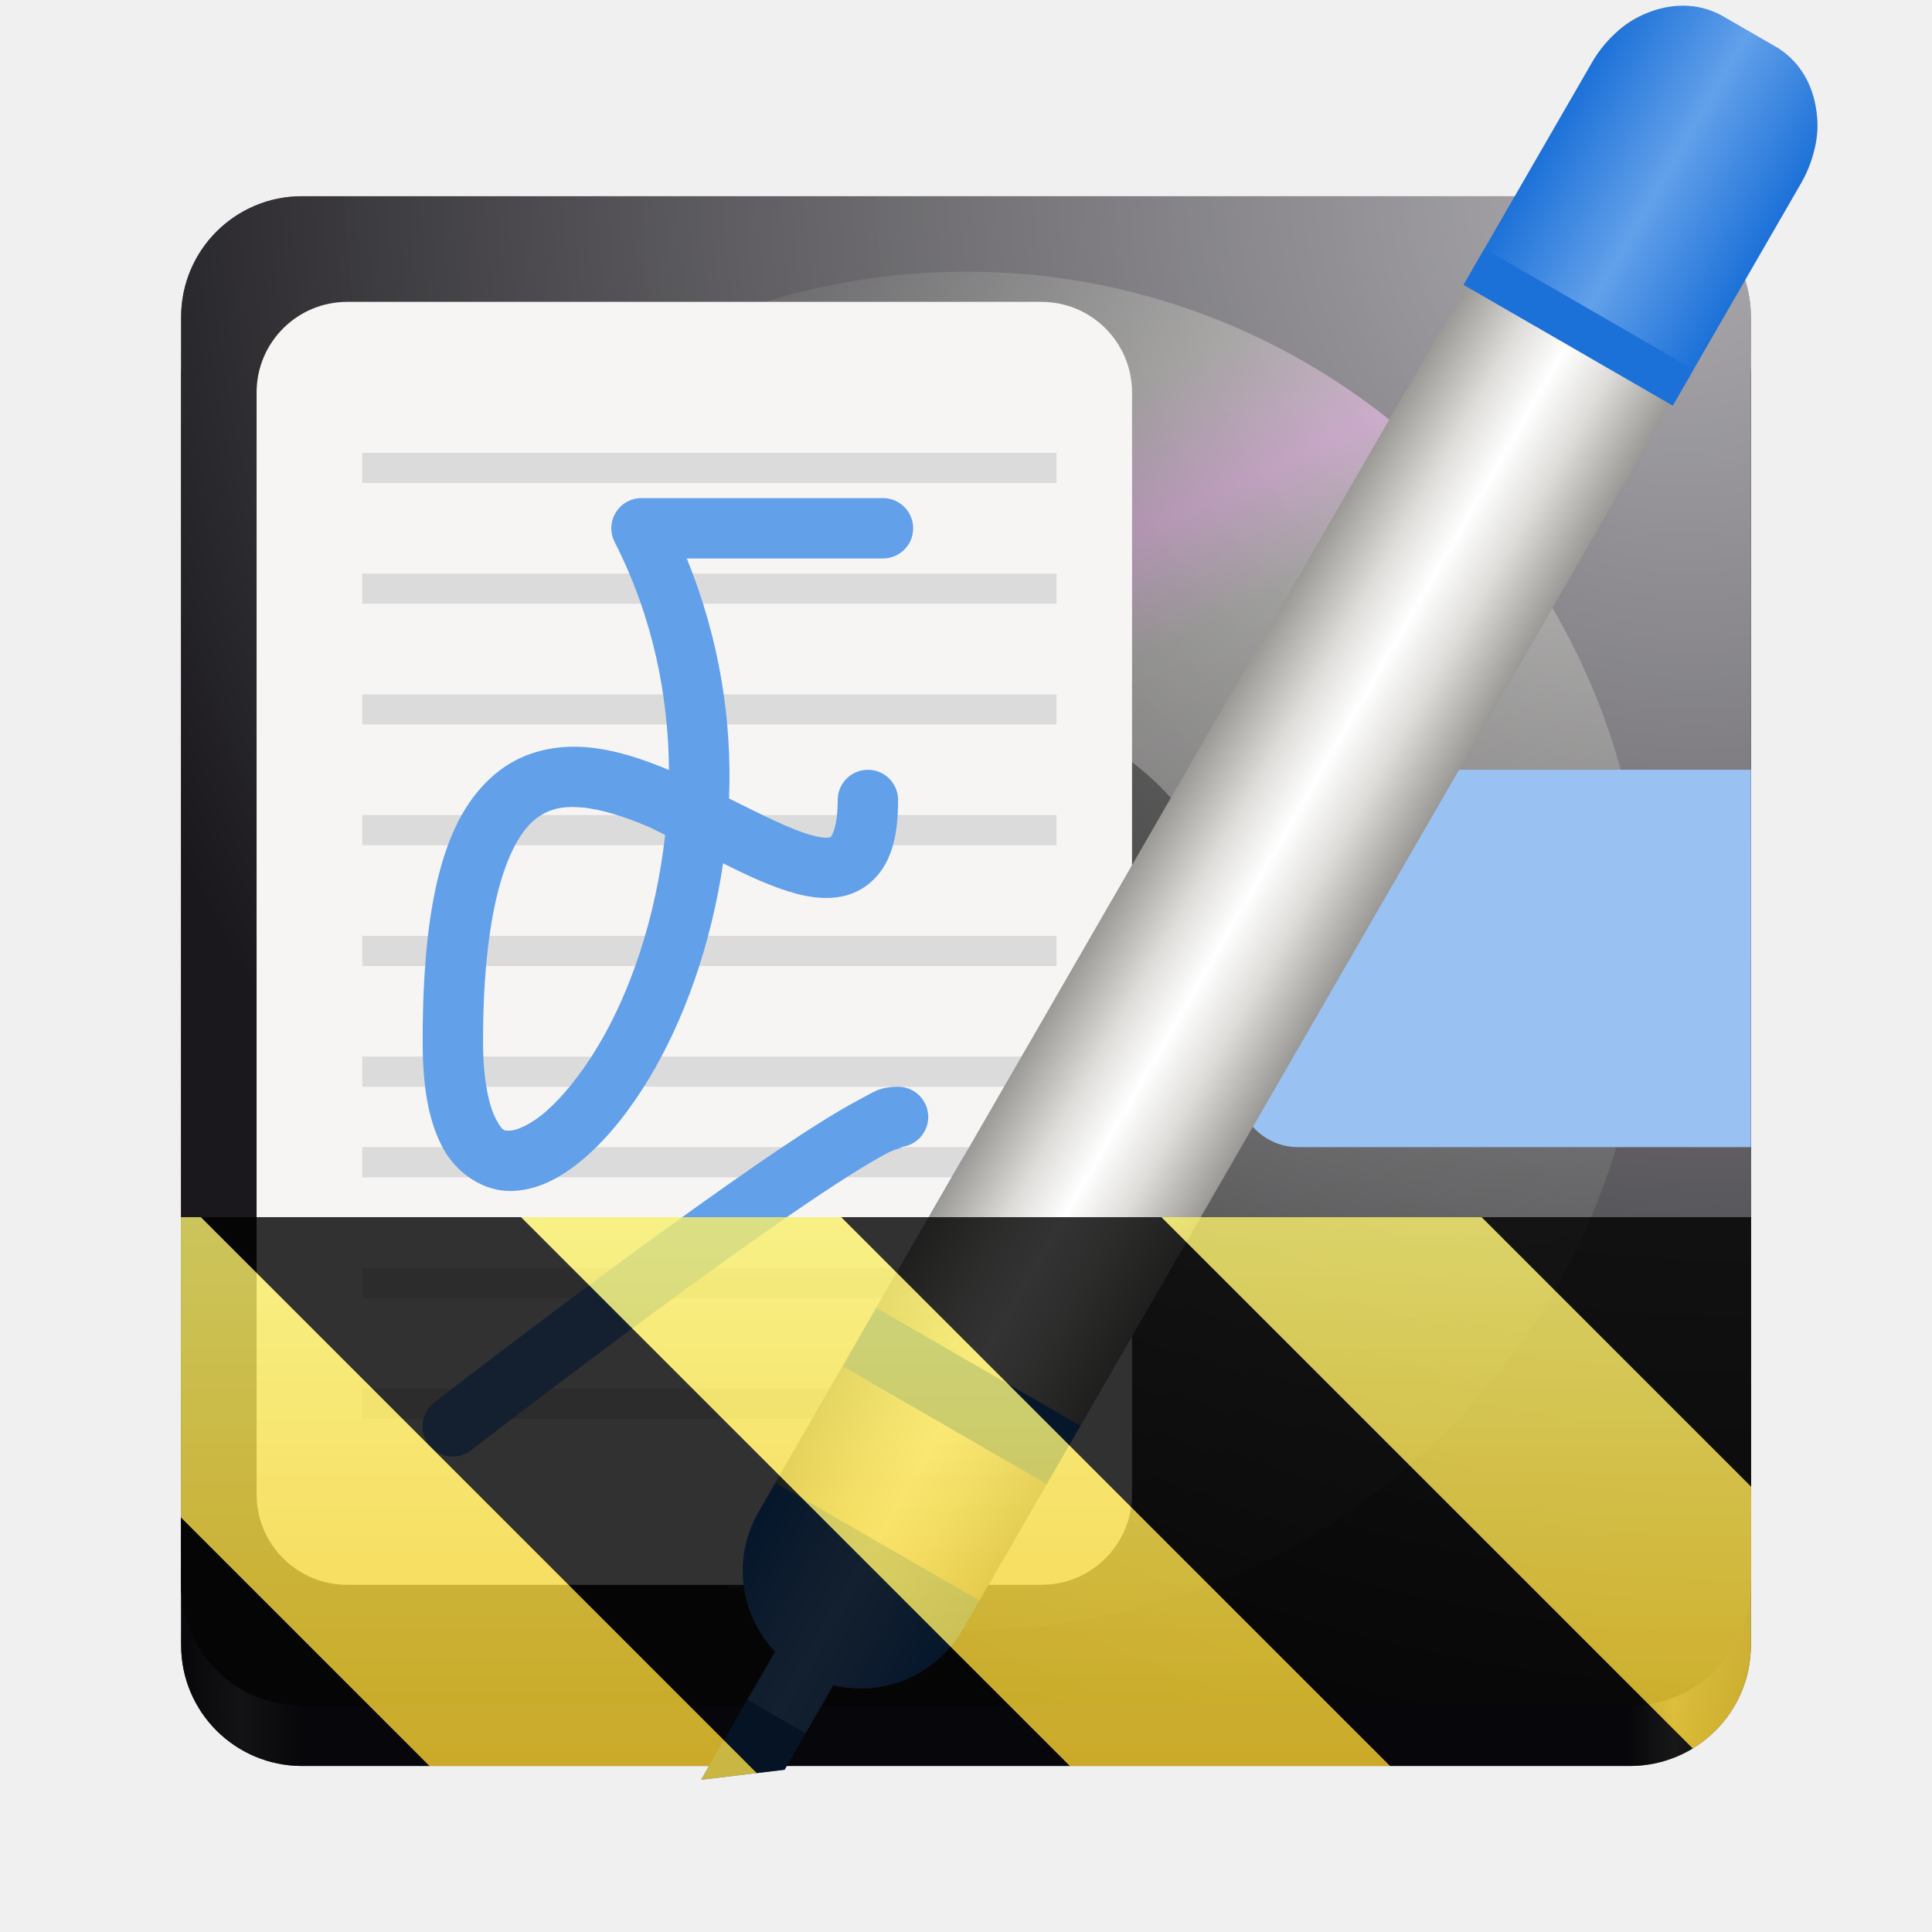
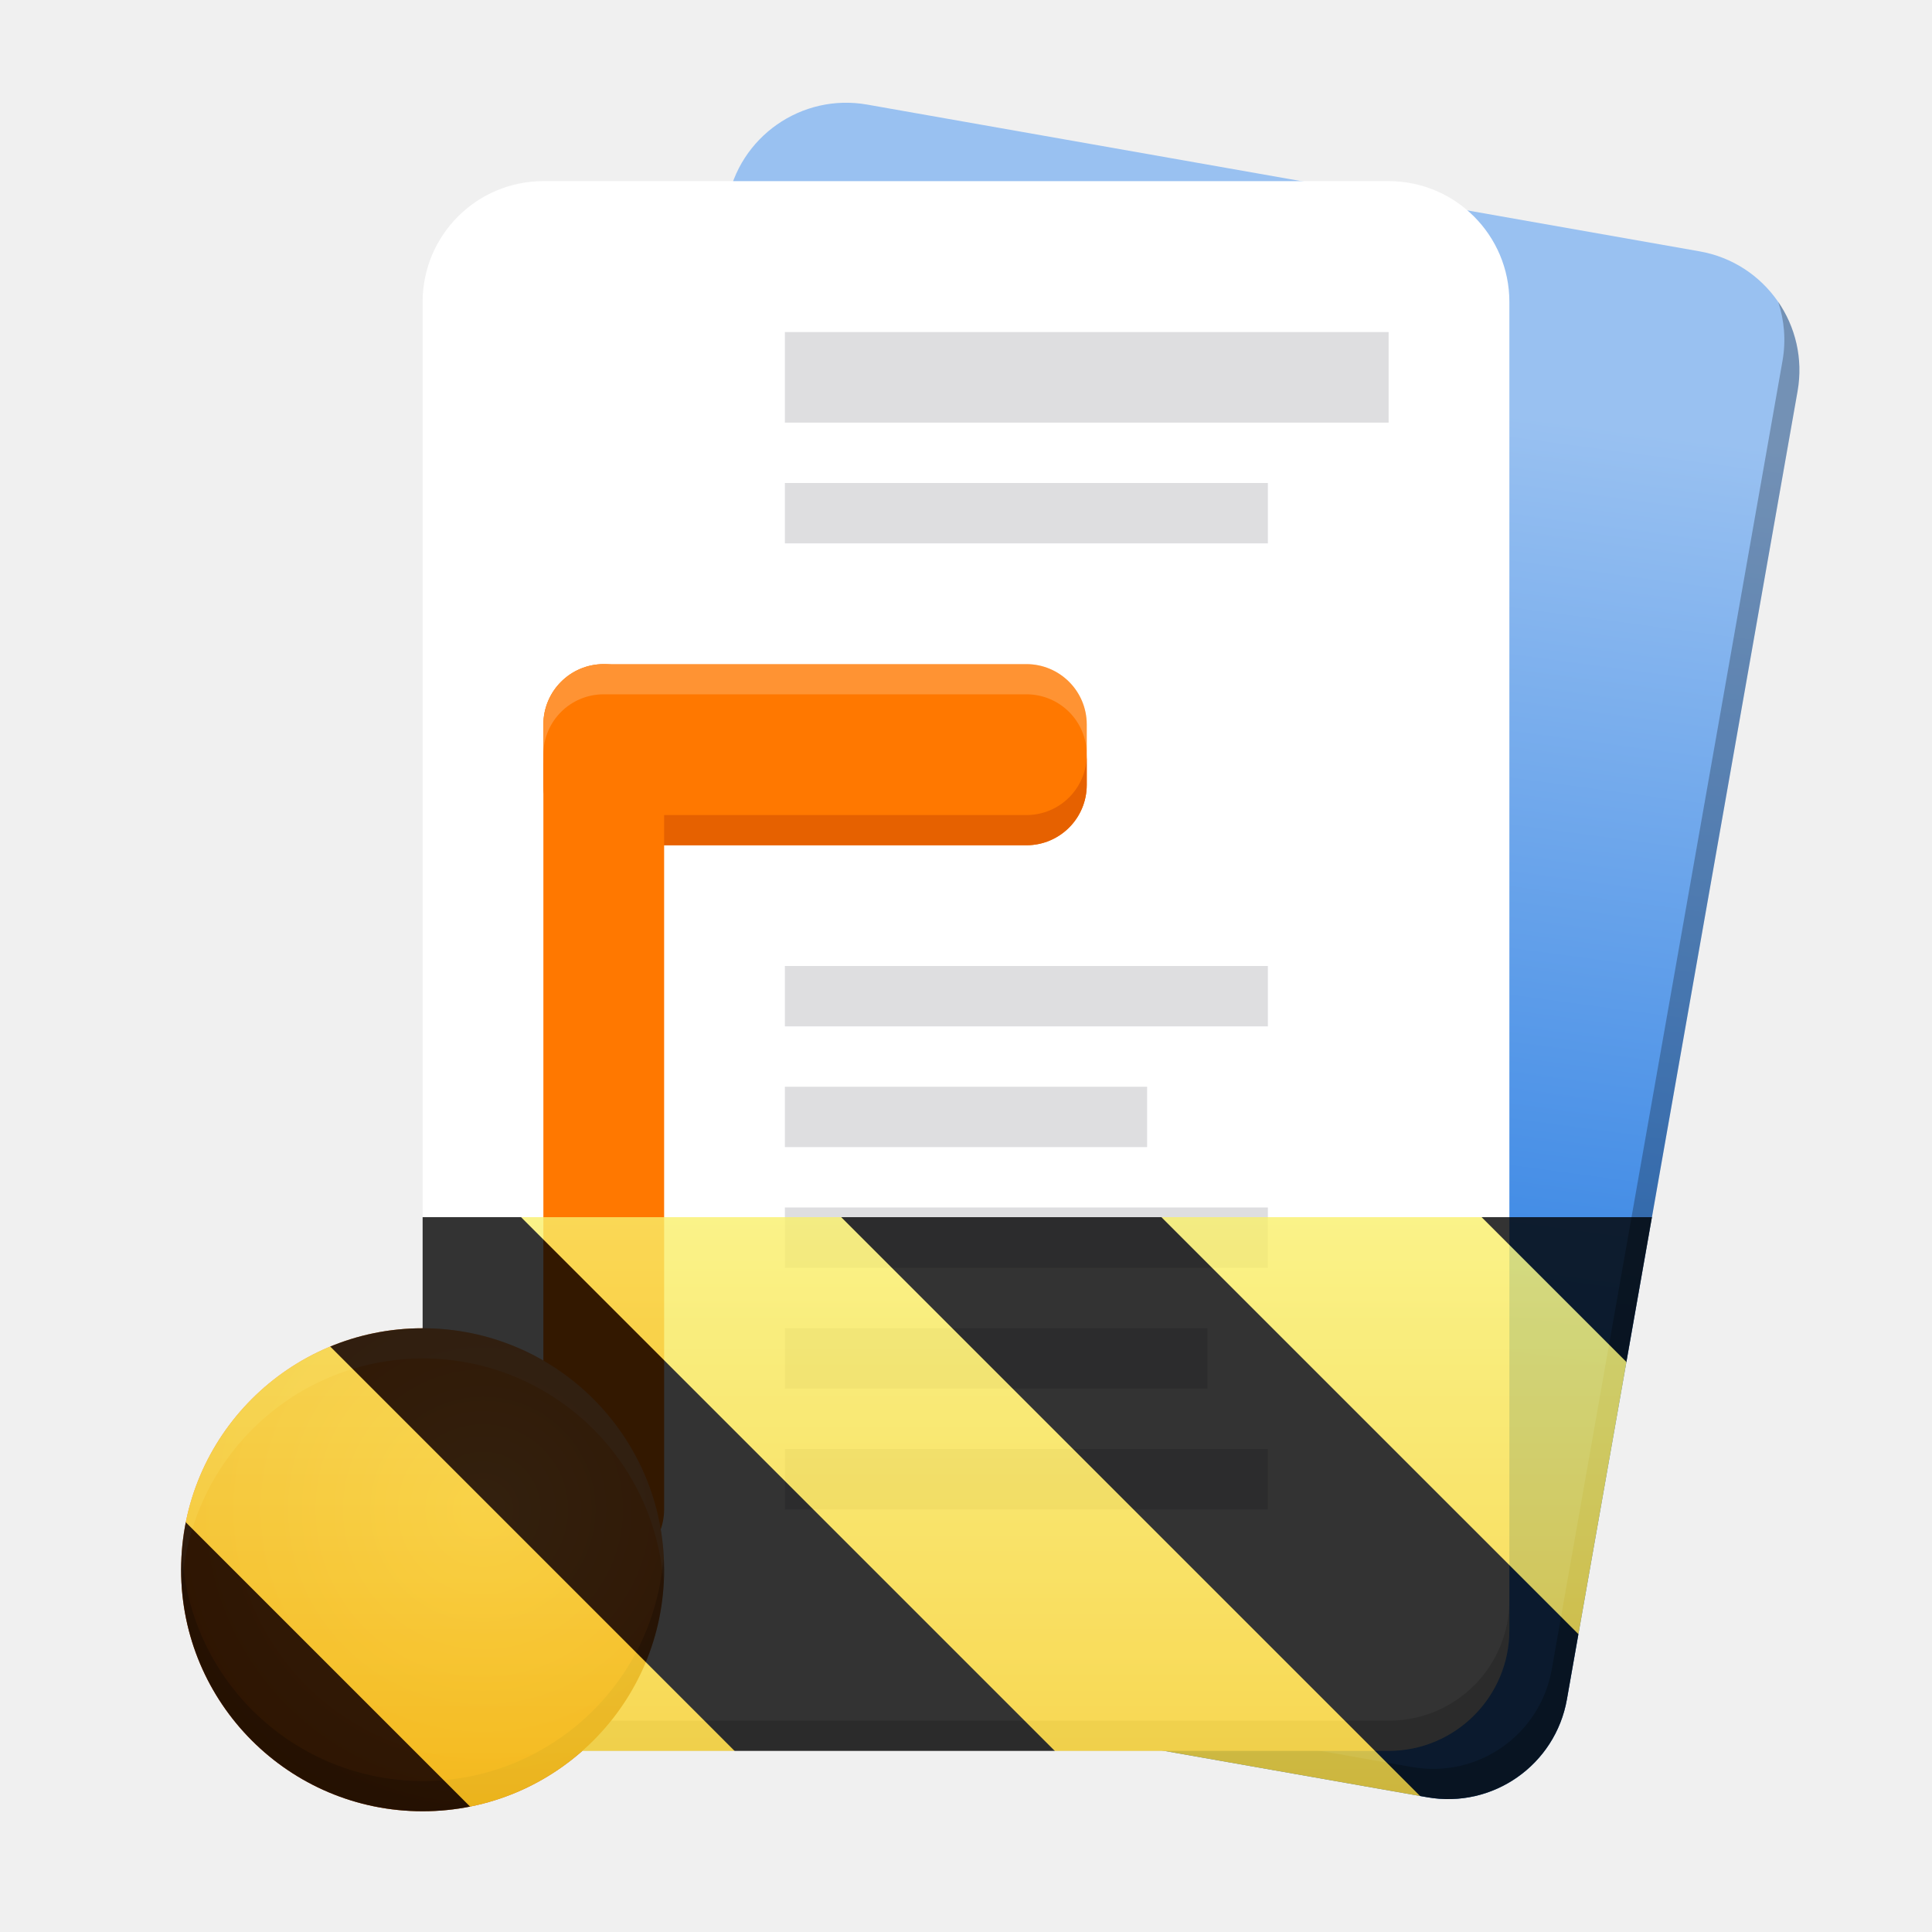
- <svg xmlns="http://www.w3.org/2000/svg" xmlns:xlink="http://www.w3.org/1999/xlink" height="128px" viewBox="0 0 128 128" width="128px">
-   <defs>
-     <filter id="a" height="100%" width="100%" x="0%" y="0%">
-       <feColorMatrix in="SourceGraphic" type="matrix" values="0 0 0 0 1 0 0 0 0 1 0 0 0 0 1 0 0 0 1 0" />
-     </filter>
-     <mask id="b">
-       <g filter="url(#a)">
-         <rect fill-opacity="0.1" height="128" width="128" />
+ <svg xmlns="http://www.w3.org/2000/svg" height="128px" viewBox="0 0 128 128" width="128px">
+   <linearGradient id="a" gradientTransform="matrix(0.984808 0.173648 -0.173648 0.984808 16 -172)" gradientUnits="userSpaceOnUse" x1="128.22" x2="125.686" y1="243.433" y2="181.426">
+     <stop offset="0" stop-color="#3584e4" />
+     <stop offset="1" stop-color="#99c1f1" />
+   </linearGradient>
+   <radialGradient id="b" cx="32" cy="100" gradientUnits="userSpaceOnUse" r="24">
+     <stop offset="0" stop-color="#ffa348" />
+     <stop offset="1" stop-color="#e66100" />
+   </radialGradient>
+   <clipPath id="c">
+     <rect height="128" width="128" />
+   </clipPath>
+   <clipPath id="d">
+     <rect height="128" width="128" />
+   </clipPath>
+   <filter id="e" height="100%" width="100%" x="0%" y="0%">
+     <feColorMatrix in="SourceGraphic" type="matrix" values="0 0 0 0 1 0 0 0 0 1 0 0 0 0 1 0 0 0 1 0" />
+   </filter>
+   <mask id="f">
+     <g clip-path="url(#d)" filter="url(#e)">
+       <g clip-path="url(#c)">
+         <path d="m 57.457 6.93 l 55.148 9.723 c 4.352 0.766 7.254 4.918 6.488 9.266 l -15.281 86.664 c -0.766 4.352 -4.918 7.258 -9.266 6.488 l -55.152 -9.723 c -4.352 -0.766 -7.254 -4.918 -6.488 -9.266 l 15.281 -86.664 c 0.766 -4.352 4.918 -7.258 9.27 -6.488 z m 0 0" fill="url(#a)" />
+         <path d="m 117.809 19.992 c 0.406 1.227 0.527 2.562 0.285 3.926 l -15.281 86.664 c -0.77 4.363 -4.902 7.262 -9.27 6.488 l -55.148 -9.723 c -2.203 -0.391 -4.031 -1.637 -5.203 -3.34 c 0.898 2.691 3.203 4.812 6.203 5.34 l 55.152 9.723 c 4.363 0.773 8.496 -2.125 9.266 -6.488 l 15.281 -86.664 c 0.379 -2.156 -0.141 -4.258 -1.285 -5.926 z m 0 0" fill-opacity="0.251" />
+         <path d="m 36 12 h 56 c 4.418 0 8 3.582 8 8 v 88 c 0 4.418 -3.582 8 -8 8 h -56 c -4.418 0 -8 -3.582 -8 -8 v -88 c 0 -4.418 3.582 -8 8 -8 z m 0 0" fill="#ffffff" />
+         <path d="m 28 106 v 2 c 0 4.434 3.566 8 8 8 h 56 c 4.434 0 8 -3.566 8 -8 v -2 c 0 4.434 -3.566 8 -8 8 h -56 c -4.434 0 -8 -3.566 -8 -8 z m 0 0" fill-opacity="0.149" />
+         <path d="m 52 22 h 40 v 6 h -40 z m 0 0" fill="#5e5c64" fill-opacity="0.2" />
+         <path d="m 52 32 h 32 v 4 h -32 z m 0 0" fill="#5e5c64" fill-opacity="0.2" />
+         <path d="m 52 64 h 32 v 4 h -32 z m 0 0" fill="#5e5c64" fill-opacity="0.2" />
+         <path d="m 52 72 h 24 v 4 h -24 z m 0 0" fill="#5e5c64" fill-opacity="0.2" />
+         <path d="m 52 80 h 32 v 4 h -32 z m 0 0" fill="#5e5c64" fill-opacity="0.2" />
+         <path d="m 52 88 h 28 v 4 h -28 z m 0 0" fill="#5e5c64" fill-opacity="0.2" />
+         <path d="m 52 96 h 32 v 4 h -32 z m 0 0" fill="#5e5c64" fill-opacity="0.2" />
+         <path d="m 40 44 h 28 c 2.211 0 4 1.789 4 4 v 4 c 0 2.211 -1.789 4 -4 4 h -28 c -2.211 0 -4 -1.789 -4 -4 v -4 c 0 -2.211 1.789 -4 4 -4 z m 0 0" fill="#ff7800" />
+         <path d="m 36 50 v 2 c 0 2.215 1.785 4 4 4 h 28 c 2.215 0 4 -1.785 4 -4 v -2 c 0 2.215 -1.785 4 -4 4 h -28 c -2.215 0 -4 -1.785 -4 -4 z m 0 0" fill="#e66100" />
+         <path d="m 40 44 c 2.211 0 4 1.789 4 4 v 52 c 0 2.211 -1.789 4 -4 4 s -4 -1.789 -4 -4 v -52 c 0 -2.211 1.789 -4 4 -4 z m 0 0" fill="#ff7800" />
+         <path d="m 40 44 c -2.215 0 -4 1.785 -4 4 v 2 c 0 -2.215 1.785 -4 4 -4 h 28 c 2.215 0 4 1.785 4 4 v -2 c 0 -2.215 -1.785 -4 -4 -4 z m 0 0" fill="#ffffff" fill-opacity="0.2" />
+         <path d="m 44 104 c 0 8.836 -7.164 16 -16 16 s -16 -7.164 -16 -16 s 7.164 -16 16 -16 s 16 7.164 16 16 z m 0 0" fill="url(#b)" />
+         <path d="m 28 88 c -8.836 0 -16 7.164 -16 16 c 0.012 0.336 0.035 0.668 0.07 1 c 0.527 -8.418 7.496 -14.98 15.93 -15 c 8.348 0 15.293 6.426 15.949 14.75 c 0.02 -0.25 0.039 -0.5 0.051 -0.75 c 0 -8.836 -7.164 -16 -16 -16 z m 0 0" fill="#ffffff" fill-opacity="0.2" />
+         <path d="m 28 120 c -8.836 0 -16 -7.164 -16 -16 c 0.012 -0.336 0.035 -0.668 0.07 -1 c 0.527 8.418 7.496 14.98 15.93 15 c 8.348 0 15.293 -6.426 15.949 -14.75 c 0.02 0.25 0.039 0.5 0.051 0.75 c 0 8.836 -7.164 16 -16 16 z m 0 0" fill-opacity="0.2" />
      </g>
-     </mask>
-     <linearGradient id="c" gradientUnits="userSpaceOnUse" x1="12" x2="116" y1="117" y2="117">
-       <stop offset="0" stop-color="#241f31" />
-       <stop offset="0.038" stop-color="#5e5c64" />
-       <stop offset="0.077" stop-color="#241f31" />
-       <stop offset="0.922" stop-color="#241f31" />
-       <stop offset="0.951" stop-color="#77767b" />
-       <stop offset="0.961" stop-color="#5e5c64" />
-       <stop offset="1" stop-color="#241f31" />
-     </linearGradient>
-     <linearGradient id="d" gradientUnits="userSpaceOnUse" x1="27.5" x2="64" y1="32.5" y2="108">
-       <stop offset="0" stop-color="#5e5c64" />
-       <stop offset="0.171" stop-color="#949390" />
-       <stop offset="0.279" stop-color="#dc8add" />
-       <stop offset="0.368" stop-color="#949390" />
-       <stop offset="1" stop-color="#5e5c64" />
-     </linearGradient>
-     <radialGradient id="e" cx="0" cy="0" gradientTransform="matrix(-83.99957 69.00048 -71.76035 -87.35937 111.5 13)" gradientUnits="userSpaceOnUse" r="1">
-       <stop offset="0" stop-color="#f6f5f4" stop-opacity="0.6" />
-       <stop offset="1" stop-color="#0b0b0b" stop-opacity="0.71" />
-     </radialGradient>
-     <linearGradient id="f" gradientUnits="userSpaceOnUse">
-       <stop offset="0" stop-color="#1c71d8" />
-       <stop offset="0.498" stop-color="#62a0ea" />
-       <stop offset="1" stop-color="#1c71d8" />
-     </linearGradient>
-     <linearGradient id="g" gradientTransform="matrix(0.965271 0.557299 -0.557299 0.965271 113.297 -209.6473)" x1="90" x2="104" xlink:href="#f" y1="257" y2="257" />
-     <linearGradient id="h" gradientTransform="matrix(0.965271 0.557299 -0.557299 0.965271 113.8543 -210.6126)" gradientUnits="userSpaceOnUse" x1="90" x2="104" y1="220.5" y2="220.5">
-       <stop offset="0" stop-color="#9a9996" />
-       <stop offset="0.286" stop-color="#deddda" />
-       <stop offset="0.496" stop-color="#ffffff" />
-       <stop offset="0.714" stop-color="#deddda" />
-       <stop offset="1" stop-color="#9a9996" />
-     </linearGradient>
-     <linearGradient id="i" gradientTransform="matrix(0.866025 0.5 -0.5 0.866025 65.25995 -214.2127)" x1="144" x2="160" xlink:href="#f" y1="174" y2="174" />
-     <mask id="j">
-       <g filter="url(#a)">
-         <rect fill-opacity="0.1" height="128" width="128" />
-       </g>
-     </mask>
-     <clipPath id="k">
-       <rect height="152" width="192" />
-     </clipPath>
-     <g id="l" clip-path="url(#k)">
-       <path d="m 115.582 28.496 h -87.164 c -4.375 0 -7.922 3.547 -7.922 7.922 v 87.164 c 0 4.375 3.547 7.922 7.922 7.922 h 87.164 c 4.375 0 7.922 -3.547 7.922 -7.922 v -87.164 c 0 -4.375 -3.547 -7.922 -7.922 -7.922 z m 0 0" stroke="#000000" stroke-dasharray="0.99 0.99" stroke-width="0.99" transform="matrix(1 0 0 1 0 1)" />
    </g>
-     <clipPath id="m">
-       <rect height="128" width="128" />
-     </clipPath>
-     <clipPath id="n">
-       <rect height="128" width="128" />
-     </clipPath>
-     <mask id="o">
-       <g clip-path="url(#n)" filter="url(#a)">
-         <g clip-path="url(#m)">
-           <use mask="url(#j)" transform="matrix(1 0 0 1 -8 -16)" xlink:href="#l" />
-           <path d="m 108 17 h -88 c -4.418 0 -8 3.582 -8 8 v 84 c 0 4.418 3.582 8 8 8 h 88 c 4.418 0 8 -3.582 8 -8 v -84 c 0 -4.418 -3.582 -8 -8 -8 z m 0 0" fill="url(#c)" />
-           <path d="m 108 13 h -88 c -4.418 0 -8 3.582 -8 8 v 84 c 0 4.418 3.582 8 8 8 h 88 c 4.418 0 8 -3.582 8 -8 v -84 c 0 -4.418 -3.582 -8 -8 -8 z m 0 0" fill="#3d3846" />
-           <path d="m 19 63 c 0 -24.852 20.148 -45 45 -45 s 45 20.148 45 45 s -20.148 45 -45 45 s -45 -20.148 -45 -45 z m 0 0" fill="url(#d)" />
-           <path d="m 64.5 47 c 9.664 0 17.5 7.836 17.5 17.5 s -7.836 17.5 -17.5 17.5 s -17.5 -7.836 -17.5 -17.5 s 7.836 -17.5 17.5 -17.5 z m 0 0" />
-           <path d="m 108 13 h -88 c -4.418 0 -8 3.582 -8 8 v 84 c 0 4.418 3.582 8 8 8 h 88 c 4.418 0 8 -3.582 8 -8 v -84 c 0 -4.418 -3.582 -8 -8 -8 z m 0 0" fill="url(#e)" />
-           <path d="m 23 20 h 46 c 3.312 0 6 2.688 6 6 v 73 c 0 3.312 -2.688 6 -6 6 h -46 c -3.312 0 -6 -2.688 -6 -6 v -73 c 0 -3.312 2.688 -6 6 -6 z m 0 0" fill="#f6f5f4" />
-           <path d="m 24 203 h 46" fill="none" stroke="#dbdbdb" stroke-width="2" transform="matrix(1 0 0 1 0 -172)" />
-           <path d="m 24 211 h 46" fill="none" stroke="#dbdbdb" stroke-width="2" transform="matrix(1 0 0 1 0 -172)" />
-           <path d="m 24 219 h 46" fill="none" stroke="#dbdbdb" stroke-width="2" transform="matrix(1 0 0 1 0 -172)" />
-           <path d="m 24 227 h 46" fill="none" stroke="#dbdbdb" stroke-width="2" transform="matrix(1 0 0 1 0 -172)" />
-           <path d="m 24 235 h 46" fill="none" stroke="#dbdbdb" stroke-width="2" transform="matrix(1 0 0 1 0 -172)" />
-           <path d="m 24 243 h 46" fill="none" stroke="#dbdbdb" stroke-width="2" transform="matrix(1 0 0 1 0 -172)" />
-           <path d="m 24 249 h 46" fill="none" stroke="#dbdbdb" stroke-width="2" transform="matrix(1 0 0 1 0 -172)" />
-           <path d="m 24 257 h 46" fill="none" stroke="#dbdbdb" stroke-width="2" transform="matrix(1 0 0 1 0 -172)" />
-           <path d="m 24 265 h 46" fill="none" stroke="#dbdbdb" stroke-width="2" transform="matrix(1 0 0 1 0 -172)" />
-           <path d="m 24 265 h 46" fill="none" stroke="#dbdbdb" stroke-width="2" transform="matrix(1 0 0 1 0 -172)" />
-           <path d="m 82 55 c 0 -2.211 1.789 -4 4 -4 h 30 v 25 h -30 c -2.211 0 -4 -1.789 -4 -4 z m 0 0" fill="#99c1f1" />
-           <path d="m 42.5 33 c -0.695 0 -1.34 0.363 -1.703 0.957 c -0.363 0.59 -0.395 1.332 -0.078 1.949 c 2.566 5.039 3.562 10.219 3.602 15.109 c -1.754 -0.734 -3.57 -1.348 -5.449 -1.508 c -1.957 -0.164 -4.059 0.223 -5.793 1.555 c -3.465 2.656 -5.078 8.074 -5.078 17.938 c 0 3.004 0.391 5.277 1.328 7.031 c 0.934 1.75 2.754 2.926 4.578 2.875 c 1.828 -0.051 3.43 -0.977 4.926 -2.281 c 1.496 -1.309 2.906 -3.078 4.195 -5.219 c 2.246 -3.738 4.062 -8.691 4.879 -14.211 c 1.613 0.812 3.215 1.562 4.766 1.992 c 1.566 0.43 3.449 0.562 4.922 -0.656 s 1.906 -3.137 1.906 -5.531 c 0 -1.105 -0.895 -2 -2 -2 s -2 0.895 -2 2 c 0 1.855 -0.426 2.422 -0.457 2.449 c -0.031 0.023 -0.297 0.16 -1.309 -0.121 c -1.293 -0.355 -3.277 -1.352 -5.434 -2.426 c 0.203 -5.094 -0.602 -10.504 -2.801 -15.902 h 13 c 1.105 0 2 -0.895 2 -2 s -0.895 -2 -2 -2 z m -3.969 20.496 c 1.27 0.105 2.816 0.59 4.434 1.281 c 0.363 0.156 0.734 0.367 1.102 0.539 c -0.613 5.527 -2.336 10.488 -4.469 14.027 c -1.117 1.859 -2.324 3.324 -3.398 4.266 c -1.078 0.945 -2.004 1.285 -2.402 1.297 c -0.402 0.012 -0.508 0.047 -0.941 -0.766 c -0.434 -0.809 -0.855 -2.52 -0.855 -5.141 c 0 -9.387 1.824 -13.469 3.516 -14.766 c 0.844 -0.645 1.75 -0.848 3.016 -0.738 z m 0 0" fill="#62a0ea" />
-           <path d="m 59.5 72 c -1.25 0 -1.68 0.391 -2.516 0.824 c -0.836 0.434 -1.812 1.016 -2.938 1.727 c -2.242 1.426 -5.047 3.363 -8.047 5.512 c -6.008 4.293 -12.789 9.426 -17.223 12.855 c -0.875 0.676 -1.035 1.934 -0.359 2.809 c 0.676 0.871 1.934 1.031 2.805 0.355 c 4.402 -3.402 11.168 -8.52 17.105 -12.77 c 2.965 -2.121 5.73 -4.027 7.863 -5.379 c 1.066 -0.68 1.977 -1.215 2.637 -1.559 c 0.656 -0.34 1.32 -0.375 0.672 -0.375 c 1.105 0 2 -0.895 2 -2 s -0.895 -2 -2 -2 z m 0 0" fill="#62a0ea" />
-           <path d="m 50.625 110.676 l 5.254 -0.184 l -3.898 6.758 l -5.535 0.664 z m 0 0" fill="#1a5fb4" />
-           <path d="m 74.289 74.145 c -3.742 -2.16 -8.496 -0.887 -10.656 2.855 l -13.375 23.168 c -1.773 3.07 -1.23 6.82 1.09 9.262 l -1.836 3.176 l 3.859 2.23 l 1.836 -3.18 c 3.273 0.789 6.793 -0.617 8.566 -3.688 l 13.375 -23.164 c 2.16 -3.746 0.887 -8.5 -2.859 -10.66 z m 0 0" fill="url(#g)" />
-           <path d="m 113.77 1.309 c -2.676 -1.543 -6.07 -0.633 -7.613 2.039 l -2.785 4.828 l -48.656 84.27 l -3.344 5.793 l 13.516 7.801 l 3.344 -5.793 l 48.652 -84.27 l 2.789 -4.828 c 1.543 -2.672 0.633 -6.066 -2.043 -7.609 z m 0 0" fill="url(#h)" />
-           <path d="m 58.059 86.652 l 13.516 7.805 l -2.23 3.859 l -13.512 -7.801 z m 0 0" fill="#1c71d8" />
-           <path d="m 114.164 1.082 c -2.879 -1.66 -6.758 -0.293 -8.695 3.062 l -1.5 2.598 l -7 12.125 l 5.195 3 l 3.465 2 l 5.195 3 l 7 -12.125 l 1.5 -2.598 c 1.938 -3.355 1.184 -7.398 -1.695 -9.062 z m 0 0" fill="url(#i)" />
-           <path d="m 98.348 16.477 l 13.855 8 l -1.379 2.391 l -13.855 -8 z m 0 0" fill="#1c71d8" />
-         </g>
-       </g>
-     </mask>
-     <mask id="p">
-       <g filter="url(#a)">
-         <rect fill-opacity="0.8" height="128" width="128" />
-       </g>
-     </mask>
-     <linearGradient id="q" gradientTransform="matrix(0 0.37 -0.98462 0 295.385 -30.36)" gradientUnits="userSpaceOnUse" x1="300" x2="428" y1="235" y2="235">
-       <stop offset="0" stop-color="#f9f06b" />
-       <stop offset="1" stop-color="#f5c211" />
-     </linearGradient>
-     <clipPath id="r">
-       <rect height="128" width="128" />
-     </clipPath>
-     <clipPath id="s">
-       <rect height="128" width="128" />
-     </clipPath>
-   </defs>
-   <use mask="url(#b)" transform="matrix(1 0 0 1 -8 -16)" xlink:href="#l" />
-   <path d="m 108 17 h -88 c -4.418 0 -8 3.582 -8 8 v 84 c 0 4.418 3.582 8 8 8 h 88 c 4.418 0 8 -3.582 8 -8 v -84 c 0 -4.418 -3.582 -8 -8 -8 z m 0 0" fill="url(#c)" />
-   <path d="m 108 13 h -88 c -4.418 0 -8 3.582 -8 8 v 84 c 0 4.418 3.582 8 8 8 h 88 c 4.418 0 8 -3.582 8 -8 v -84 c 0 -4.418 -3.582 -8 -8 -8 z m 0 0" fill="#3d3846" />
-   <path d="m 19 63 c 0 -24.852 20.148 -45 45 -45 s 45 20.148 45 45 s -20.148 45 -45 45 s -45 -20.148 -45 -45 z m 0 0" fill="url(#d)" />
-   <path d="m 64.5 47 c 9.664 0 17.5 7.836 17.5 17.5 s -7.836 17.5 -17.5 17.5 s -17.5 -7.836 -17.5 -17.5 s 7.836 -17.5 17.5 -17.5 z m 0 0" />
-   <path d="m 108 13 h -88 c -4.418 0 -8 3.582 -8 8 v 84 c 0 4.418 3.582 8 8 8 h 88 c 4.418 0 8 -3.582 8 -8 v -84 c 0 -4.418 -3.582 -8 -8 -8 z m 0 0" fill="url(#e)" />
-   <path d="m 23 20 h 46 c 3.312 0 6 2.688 6 6 v 73 c 0 3.312 -2.688 6 -6 6 h -46 c -3.312 0 -6 -2.688 -6 -6 v -73 c 0 -3.312 2.688 -6 6 -6 z m 0 0" fill="#f6f5f4" />
-   <g fill="none" stroke="#dbdbdb" stroke-width="2">
-     <path d="m 24 31 h 46" />
-     <path d="m 24 39 h 46" />
-     <path d="m 24 47 h 46" />
-     <path d="m 24 55 h 46" />
-     <path d="m 24 63 h 46" />
-     <path d="m 24 71 h 46" />
-     <path d="m 24 77 h 46" />
-     <path d="m 24 85 h 46" />
-     <path d="m 24 93 h 46" />
-     <path d="m 24 93 h 46" />
+   </mask>
+   <mask id="g">
+     <g filter="url(#e)">
+       <rect fill-opacity="0.8" height="128" width="128" />
+     </g>
+   </mask>
+   <linearGradient id="h" gradientTransform="matrix(0 0.37 -0.98462 0 295.385 -30.36)" gradientUnits="userSpaceOnUse" x1="300" x2="428" y1="235" y2="235">
+     <stop offset="0" stop-color="#f9f06b" />
+     <stop offset="1" stop-color="#f5c211" />
+   </linearGradient>
+   <clipPath id="i">
+     <rect height="128" width="128" />
+   </clipPath>
+   <clipPath id="j">
+     <rect height="128" width="128" />
+   </clipPath>
+   <path d="m 57.457 6.93 l 55.148 9.723 c 4.352 0.766 7.254 4.918 6.488 9.266 l -15.281 86.664 c -0.766 4.352 -4.918 7.258 -9.266 6.488 l -55.152 -9.723 c -4.352 -0.766 -7.254 -4.918 -6.488 -9.266 l 15.281 -86.664 c 0.766 -4.352 4.918 -7.258 9.27 -6.488 z m 0 0" fill="url(#a)" />
+   <path d="m 117.809 19.992 c 0.406 1.227 0.527 2.562 0.285 3.926 l -15.281 86.664 c -0.77 4.363 -4.902 7.262 -9.27 6.488 l -55.148 -9.723 c -2.203 -0.391 -4.031 -1.637 -5.203 -3.34 c 0.898 2.691 3.203 4.812 6.203 5.34 l 55.152 9.723 c 4.363 0.773 8.496 -2.125 9.266 -6.488 l 15.281 -86.664 c 0.379 -2.156 -0.141 -4.258 -1.285 -5.926 z m 0 0" fill-opacity="0.251" />
+   <path d="m 36 12 h 56 c 4.418 0 8 3.582 8 8 v 88 c 0 4.418 -3.582 8 -8 8 h -56 c -4.418 0 -8 -3.582 -8 -8 v -88 c 0 -4.418 3.582 -8 8 -8 z m 0 0" fill="#ffffff" />
+   <path d="m 28 106 v 2 c 0 4.434 3.566 8 8 8 h 56 c 4.434 0 8 -3.566 8 -8 v -2 c 0 4.434 -3.566 8 -8 8 h -56 c -4.434 0 -8 -3.566 -8 -8 z m 0 0" fill-opacity="0.149" />
+   <g fill="#5e5c64" fill-opacity="0.2">
+     <path d="m 52 22 h 40 v 6 h -40 z m 0 0" />
+     <path d="m 52 32 h 32 v 4 h -32 z m 0 0" />
+     <path d="m 52 64 h 32 v 4 h -32 z m 0 0" />
+     <path d="m 52 72 h 24 v 4 h -24 z m 0 0" />
+     <path d="m 52 80 h 32 v 4 h -32 z m 0 0" />
+     <path d="m 52 88 h 28 v 4 h -28 z m 0 0" />
+     <path d="m 52 96 h 32 v 4 h -32 z m 0 0" />
  </g>
-   <path d="m 82 55 c 0 -2.211 1.789 -4 4 -4 h 30 v 25 h -30 c -2.211 0 -4 -1.789 -4 -4 z m 0 0" fill="#99c1f1" />
-   <path d="m 42.5 33 c -0.695 0 -1.34 0.363 -1.703 0.957 c -0.363 0.59 -0.395 1.332 -0.078 1.949 c 2.566 5.039 3.562 10.219 3.602 15.109 c -1.754 -0.734 -3.57 -1.348 -5.449 -1.508 c -1.957 -0.164 -4.059 0.223 -5.793 1.555 c -3.465 2.656 -5.078 8.074 -5.078 17.938 c 0 3.004 0.391 5.277 1.328 7.031 c 0.934 1.75 2.754 2.926 4.578 2.875 c 1.828 -0.051 3.43 -0.977 4.926 -2.281 c 1.496 -1.309 2.906 -3.078 4.195 -5.219 c 2.246 -3.738 4.062 -8.691 4.879 -14.211 c 1.613 0.812 3.215 1.562 4.766 1.992 c 1.566 0.43 3.449 0.562 4.922 -0.656 s 1.906 -3.137 1.906 -5.531 c 0 -1.105 -0.895 -2 -2 -2 s -2 0.895 -2 2 c 0 1.855 -0.426 2.422 -0.457 2.449 c -0.031 0.023 -0.297 0.16 -1.309 -0.121 c -1.293 -0.355 -3.277 -1.352 -5.434 -2.426 c 0.203 -5.094 -0.602 -10.504 -2.801 -15.902 h 13 c 1.105 0 2 -0.895 2 -2 s -0.895 -2 -2 -2 z m -3.969 20.496 c 1.27 0.105 2.816 0.59 4.434 1.281 c 0.363 0.156 0.734 0.367 1.102 0.539 c -0.613 5.527 -2.336 10.488 -4.469 14.027 c -1.117 1.859 -2.324 3.324 -3.398 4.266 c -1.078 0.945 -2.004 1.285 -2.402 1.297 c -0.402 0.012 -0.508 0.047 -0.941 -0.766 c -0.434 -0.809 -0.855 -2.52 -0.855 -5.141 c 0 -9.387 1.824 -13.469 3.516 -14.766 c 0.844 -0.645 1.75 -0.848 3.016 -0.738 z m 0 0" fill="#62a0ea" />
-   <path d="m 59.5 72 c -1.25 0 -1.68 0.391 -2.516 0.824 c -0.836 0.434 -1.812 1.016 -2.938 1.727 c -2.242 1.426 -5.047 3.363 -8.047 5.512 c -6.008 4.293 -12.789 9.426 -17.223 12.855 c -0.875 0.676 -1.035 1.934 -0.359 2.809 c 0.676 0.871 1.934 1.031 2.805 0.355 c 4.402 -3.402 11.168 -8.52 17.105 -12.77 c 2.965 -2.121 5.73 -4.027 7.863 -5.379 c 1.066 -0.68 1.977 -1.215 2.637 -1.559 c 0.656 -0.34 1.32 -0.375 0.672 -0.375 c 1.105 0 2 -0.895 2 -2 s -0.895 -2 -2 -2 z m 0 0" fill="#62a0ea" />
-   <path d="m 50.625 110.676 l 5.254 -0.184 l -3.898 6.758 l -5.535 0.664 z m 0 0" fill="#1a5fb4" />
-   <path d="m 74.289 74.145 c -3.742 -2.16 -8.496 -0.887 -10.656 2.855 l -13.375 23.168 c -1.773 3.07 -1.23 6.82 1.09 9.262 l -1.836 3.176 l 3.859 2.23 l 1.836 -3.18 c 3.273 0.789 6.793 -0.617 8.566 -3.688 l 13.375 -23.164 c 2.16 -3.746 0.887 -8.5 -2.859 -10.66 z m 0 0" fill="url(#g)" />
-   <path d="m 113.77 1.309 c -2.676 -1.543 -6.07 -0.633 -7.613 2.039 l -2.785 4.828 l -48.656 84.27 l -3.344 5.793 l 13.516 7.801 l 3.344 -5.793 l 48.652 -84.27 l 2.789 -4.828 c 1.543 -2.672 0.633 -6.066 -2.043 -7.609 z m 0 0" fill="url(#h)" />
-   <path d="m 58.059 86.652 l 13.516 7.805 l -2.23 3.859 l -13.512 -7.801 z m 0 0" fill="#1c71d8" />
-   <path d="m 114.164 1.082 c -2.879 -1.66 -6.758 -0.293 -8.695 3.062 l -1.5 2.598 l -7 12.125 l 5.195 3 l 3.465 2 l 5.195 3 l 7 -12.125 l 1.5 -2.598 c 1.938 -3.355 1.184 -7.398 -1.695 -9.062 z m 0 0" fill="url(#i)" />
-   <path d="m 98.348 16.477 l 13.855 8 l -1.379 2.391 l -13.855 -8 z m 0 0" fill="#1c71d8" />
-   <g clip-path="url(#s)" mask="url(#o)">
-     <g clip-path="url(#r)" mask="url(#p)">
-       <path d="m 128 80.641 v 47.359 h -128 v -47.359 z m 0 0" fill="url(#q)" />
+   <path d="m 40 44 h 28 c 2.211 0 4 1.789 4 4 v 4 c 0 2.211 -1.789 4 -4 4 h -28 c -2.211 0 -4 -1.789 -4 -4 v -4 c 0 -2.211 1.789 -4 4 -4 z m 0 0" fill="#ff7800" />
+   <path d="m 36 50 v 2 c 0 2.215 1.785 4 4 4 h 28 c 2.215 0 4 -1.785 4 -4 v -2 c 0 2.215 -1.785 4 -4 4 h -28 c -2.215 0 -4 -1.785 -4 -4 z m 0 0" fill="#e66100" />
+   <path d="m 40 44 c 2.211 0 4 1.789 4 4 v 52 c 0 2.211 -1.789 4 -4 4 s -4 -1.789 -4 -4 v -52 c 0 -2.211 1.789 -4 4 -4 z m 0 0" fill="#ff7800" />
+   <path d="m 40 44 c -2.215 0 -4 1.785 -4 4 v 2 c 0 -2.215 1.785 -4 4 -4 h 28 c 2.215 0 4 1.785 4 4 v -2 c 0 -2.215 -1.785 -4 -4 -4 z m 0 0" fill="#ffffff" fill-opacity="0.2" />
+   <path d="m 44 104 c 0 8.836 -7.164 16 -16 16 s -16 -7.164 -16 -16 s 7.164 -16 16 -16 s 16 7.164 16 16 z m 0 0" fill="url(#b)" />
+   <path d="m 28 88 c -8.836 0 -16 7.164 -16 16 c 0.012 0.336 0.035 0.668 0.07 1 c 0.527 -8.418 7.496 -14.98 15.93 -15 c 8.348 0 15.293 6.426 15.949 14.75 c 0.02 -0.25 0.039 -0.5 0.051 -0.75 c 0 -8.836 -7.164 -16 -16 -16 z m 0 0" fill="#ffffff" fill-opacity="0.2" />
+   <path d="m 28 120 c -8.836 0 -16 -7.164 -16 -16 c 0.012 -0.336 0.035 -0.668 0.07 -1 c 0.527 8.418 7.496 14.98 15.93 15 c 8.348 0 15.293 -6.426 15.949 -14.75 c 0.02 0.25 0.039 0.5 0.051 0.75 c 0 8.836 -7.164 16 -16 16 z m 0 0" fill-opacity="0.2" />
+   <g clip-path="url(#j)" mask="url(#f)">
+     <g clip-path="url(#i)" mask="url(#g)">
+       <path d="m 128 80.641 v 47.359 h -128 v -47.359 z m 0 0" fill="url(#h)" />
      <path d="m 13.309 80.641 l 47.355 47.359 h 21.215 l -47.359 -47.359 z m 42.422 0 l 47.363 47.359 h 21.215 l -47.363 -47.359 z m 42.43 0 l 29.84 29.84 v -21.211 l -8.629 -8.629 z m -98.16 7.906 v 21.215 l 18.238 18.238 h 21.215 z m 0 0" />
    </g>
  </g>
</svg>
